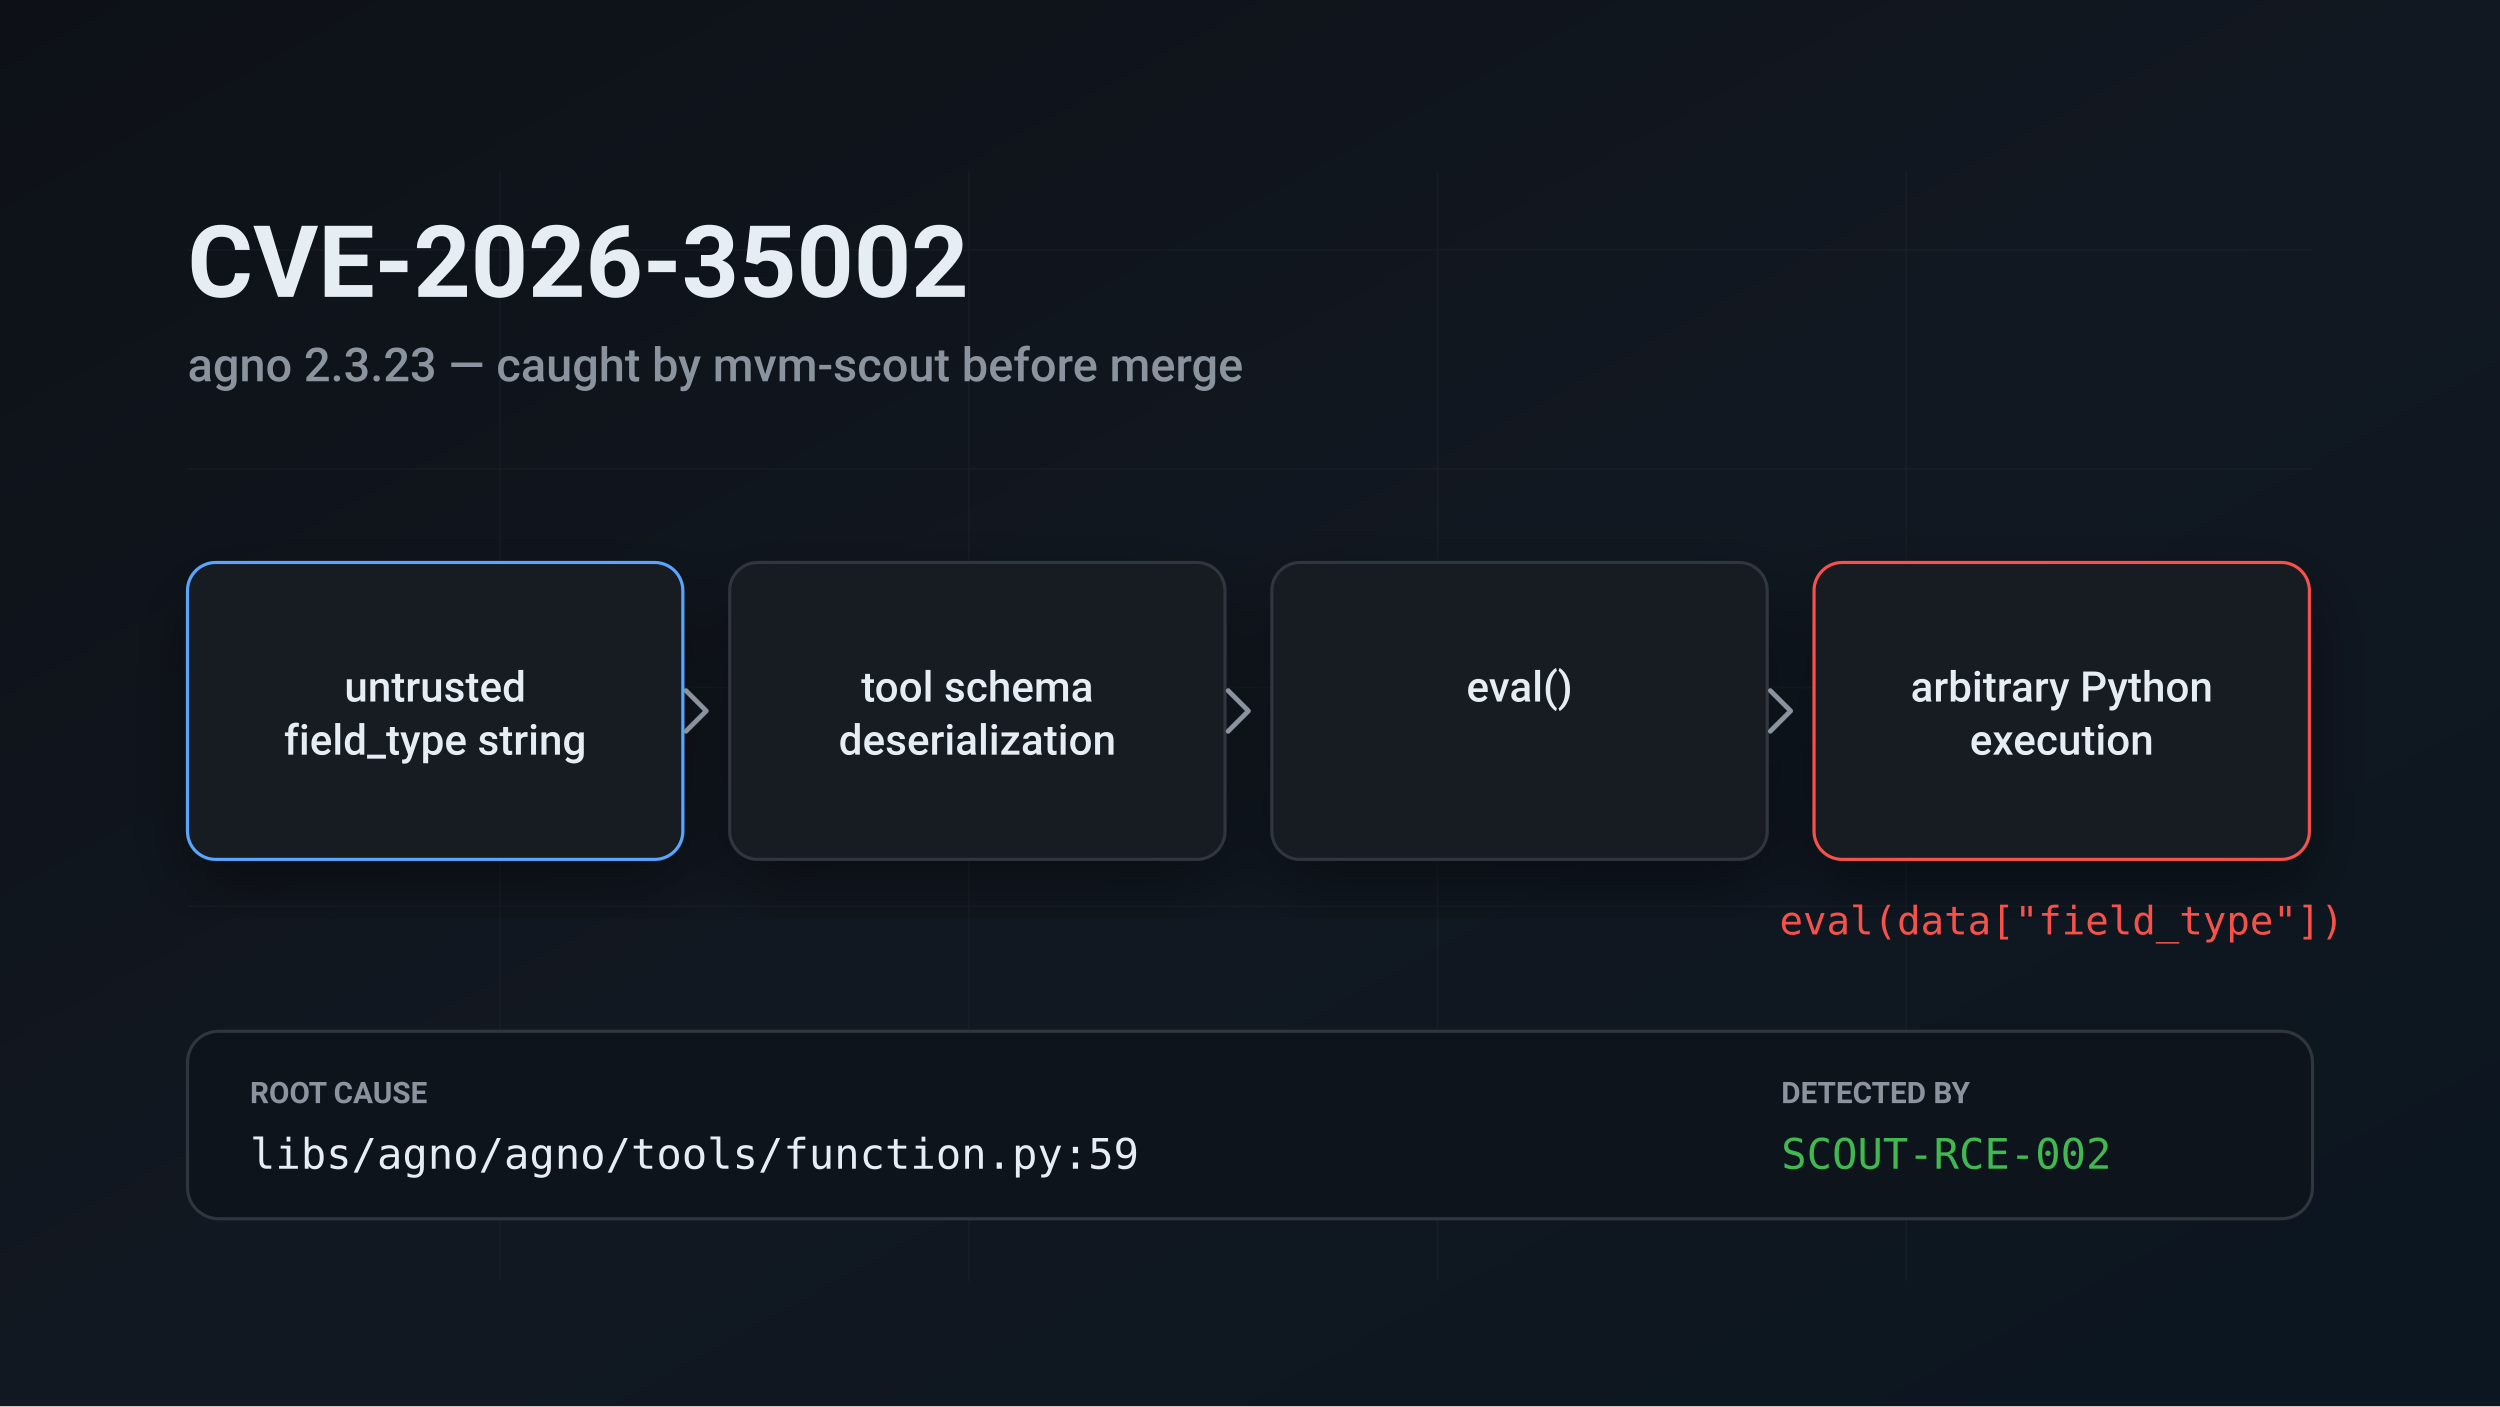
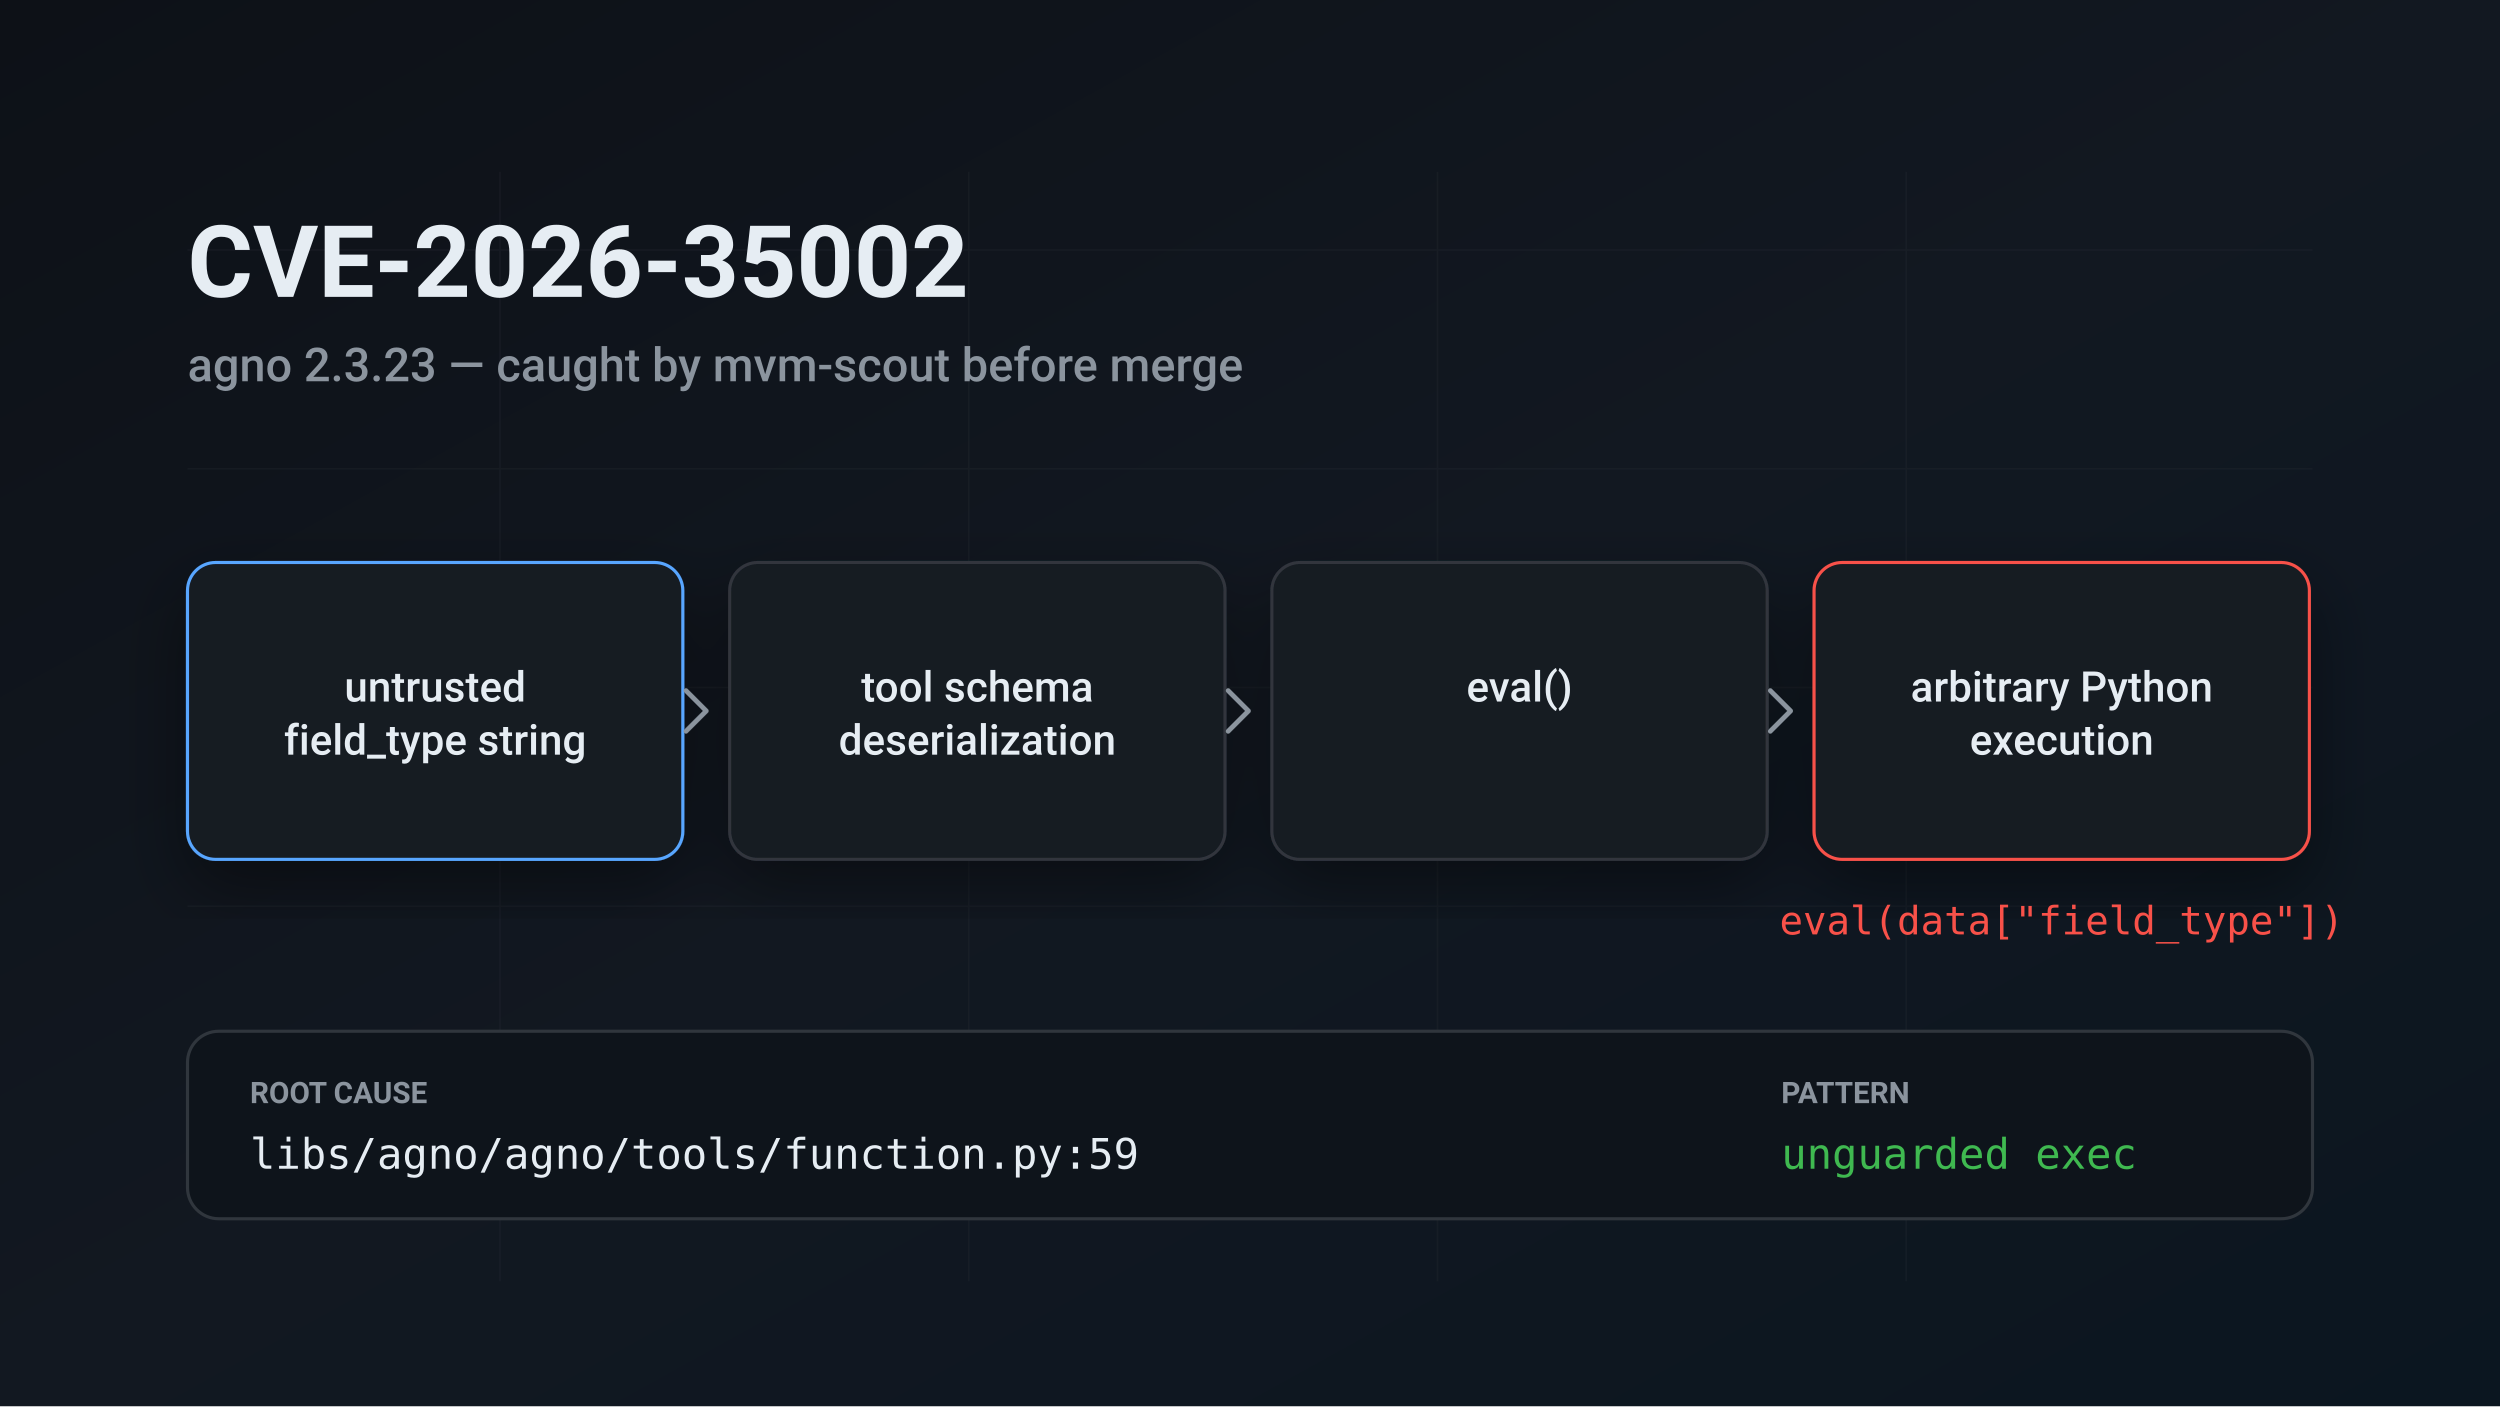
<svg xmlns="http://www.w3.org/2000/svg" width="1600" height="900" viewBox="0 0 1600 900" role="img" aria-labelledby="title desc">
  <defs>
    <linearGradient id="bg" x1="0" y1="0" x2="1" y2="1">
      <stop offset="0" stop-color="#0d1117" />
      <stop offset="0.5" stop-color="#121821" />
      <stop offset="1" stop-color="#0b1620" />
    </linearGradient>
    <filter id="soft" x="-20%" y="-20%" width="140%" height="140%">
      <feDropShadow dx="0" dy="18" stdDeviation="22" flood-color="#010409" flood-opacity="0.42" />
    </filter>
  </defs>
  <rect width="1600" height="900" fill="url(#bg)" />
  <g opacity="0.20" stroke="#30363d" stroke-width="1">
    <path d="M120 160H1480M120 300H1480M120 440H1480M120 580H1480M120 720H1480" />
    <path d="M320 110V820M620 110V820M920 110V820M1220 110V820" />
  </g>
  <text x="120" y="190" font-family="ui-sans-serif, -apple-system, BlinkMacSystemFont, 'Segoe UI', Roboto, sans-serif" font-size="64" fill="#e6edf3" font-weight="650" text-anchor="start">CVE-2026-35002</text>
  <text x="120" y="244" font-family="ui-sans-serif, -apple-system, BlinkMacSystemFont, 'Segoe UI', Roboto, sans-serif" font-size="30" fill="#8b949e" font-weight="500" text-anchor="start">agno 2.3.23 — caught by mvm-scout before merge</text>
  <g filter="url(#soft)">
    <rect x="120" y="360" width="317" height="190" rx="18" fill="#161b22" stroke="#58a6ff" stroke-width="2" />
    <text x="278.5" y="449.0" font-family="ui-sans-serif, -apple-system, BlinkMacSystemFont, 'Segoe UI', Roboto, sans-serif" font-size="27" fill="#e6edf3" font-weight="500" text-anchor="middle">untrusted</text>
    <text x="278.5" y="483.0" font-family="ui-sans-serif, -apple-system, BlinkMacSystemFont, 'Segoe UI', Roboto, sans-serif" font-size="27" fill="#e6edf3" font-weight="500" text-anchor="middle">field_type string</text>
    <path d="M439.0 442.0 l13 13 l-13 13" fill="none" stroke="#8b949e" stroke-width="3" stroke-linecap="round" stroke-linejoin="round" />
    <rect x="467" y="360" width="317" height="190" rx="18" fill="#161b22" stroke="#30363d" stroke-width="2" />
    <text x="625.5" y="449.0" font-family="ui-sans-serif, -apple-system, BlinkMacSystemFont, 'Segoe UI', Roboto, sans-serif" font-size="27" fill="#e6edf3" font-weight="500" text-anchor="middle">tool schema</text>
    <text x="625.5" y="483.0" font-family="ui-sans-serif, -apple-system, BlinkMacSystemFont, 'Segoe UI', Roboto, sans-serif" font-size="27" fill="#e6edf3" font-weight="500" text-anchor="middle">deserialization</text>
    <path d="M786.0 442.0 l13 13 l-13 13" fill="none" stroke="#8b949e" stroke-width="3" stroke-linecap="round" stroke-linejoin="round" />
    <rect x="814" y="360" width="317" height="190" rx="18" fill="#161b22" stroke="#30363d" stroke-width="2" />
    <text x="972.5" y="449.0" font-family="ui-sans-serif, -apple-system, BlinkMacSystemFont, 'Segoe UI', Roboto, sans-serif" font-size="27" fill="#e6edf3" font-weight="500" text-anchor="middle">eval()</text>
    <path d="M1133.0 442.0 l13 13 l-13 13" fill="none" stroke="#8b949e" stroke-width="3" stroke-linecap="round" stroke-linejoin="round" />
    <rect x="1161" y="360" width="317" height="190" rx="18" fill="#161b22" stroke="#f85149" stroke-width="2" />
    <text x="1319.5" y="449.0" font-family="ui-sans-serif, -apple-system, BlinkMacSystemFont, 'Segoe UI', Roboto, sans-serif" font-size="27" fill="#e6edf3" font-weight="500" text-anchor="middle">arbitrary Python</text>
    <text x="1319.5" y="483.0" font-family="ui-sans-serif, -apple-system, BlinkMacSystemFont, 'Segoe UI', Roboto, sans-serif" font-size="27" fill="#e6edf3" font-weight="500" text-anchor="middle">execution</text>
  </g>
  <text x="1319.5" y="598" font-family="ui-monospace, SFMono-Regular, Menlo, Consolas, monospace" font-size="25" fill="#f85149" font-weight="500" text-anchor="middle">eval(data["field_type"])</text>
  <rect x="120" y="660" width="1360" height="120" rx="20" fill="#0e141b" stroke="#30363d" stroke-width="2" />
  <text x="160" y="706" font-family="ui-sans-serif, -apple-system, BlinkMacSystemFont, 'Segoe UI', Roboto, sans-serif" font-size="19" fill="#8b949e" font-weight="600" text-anchor="start">ROOT CAUSE</text>
  <text x="160" y="748" font-family="ui-monospace, SFMono-Regular, Menlo, Consolas, monospace" font-size="27" fill="#e6edf3" font-weight="500" text-anchor="start">libs/agno/agno/tools/function.py:59</text>
-   <text x="1140" y="706" font-family="ui-sans-serif, -apple-system, BlinkMacSystemFont, 'Segoe UI', Roboto, sans-serif" font-size="19" fill="#8b949e" font-weight="600" text-anchor="start">DETECTED BY</text>
-   <text x="1140" y="748" font-family="ui-monospace, SFMono-Regular, Menlo, Consolas, monospace" font-size="27" fill="#3fb950" font-weight="500" text-anchor="start">SCOUT-RCE-002</text>
+   <text x="1140" y="706" font-family="ui-sans-serif, -apple-system, BlinkMacSystemFont, 'Segoe UI', Roboto, sans-serif" font-size="19" fill="#8b949e" font-weight="600" text-anchor="start">PATTERN</text>
+   <text x="1140" y="748" font-family="ui-monospace, SFMono-Regular, Menlo, Consolas, monospace" font-size="27" fill="#3fb950" font-weight="500" text-anchor="start">unguarded exec</text>
</svg>
